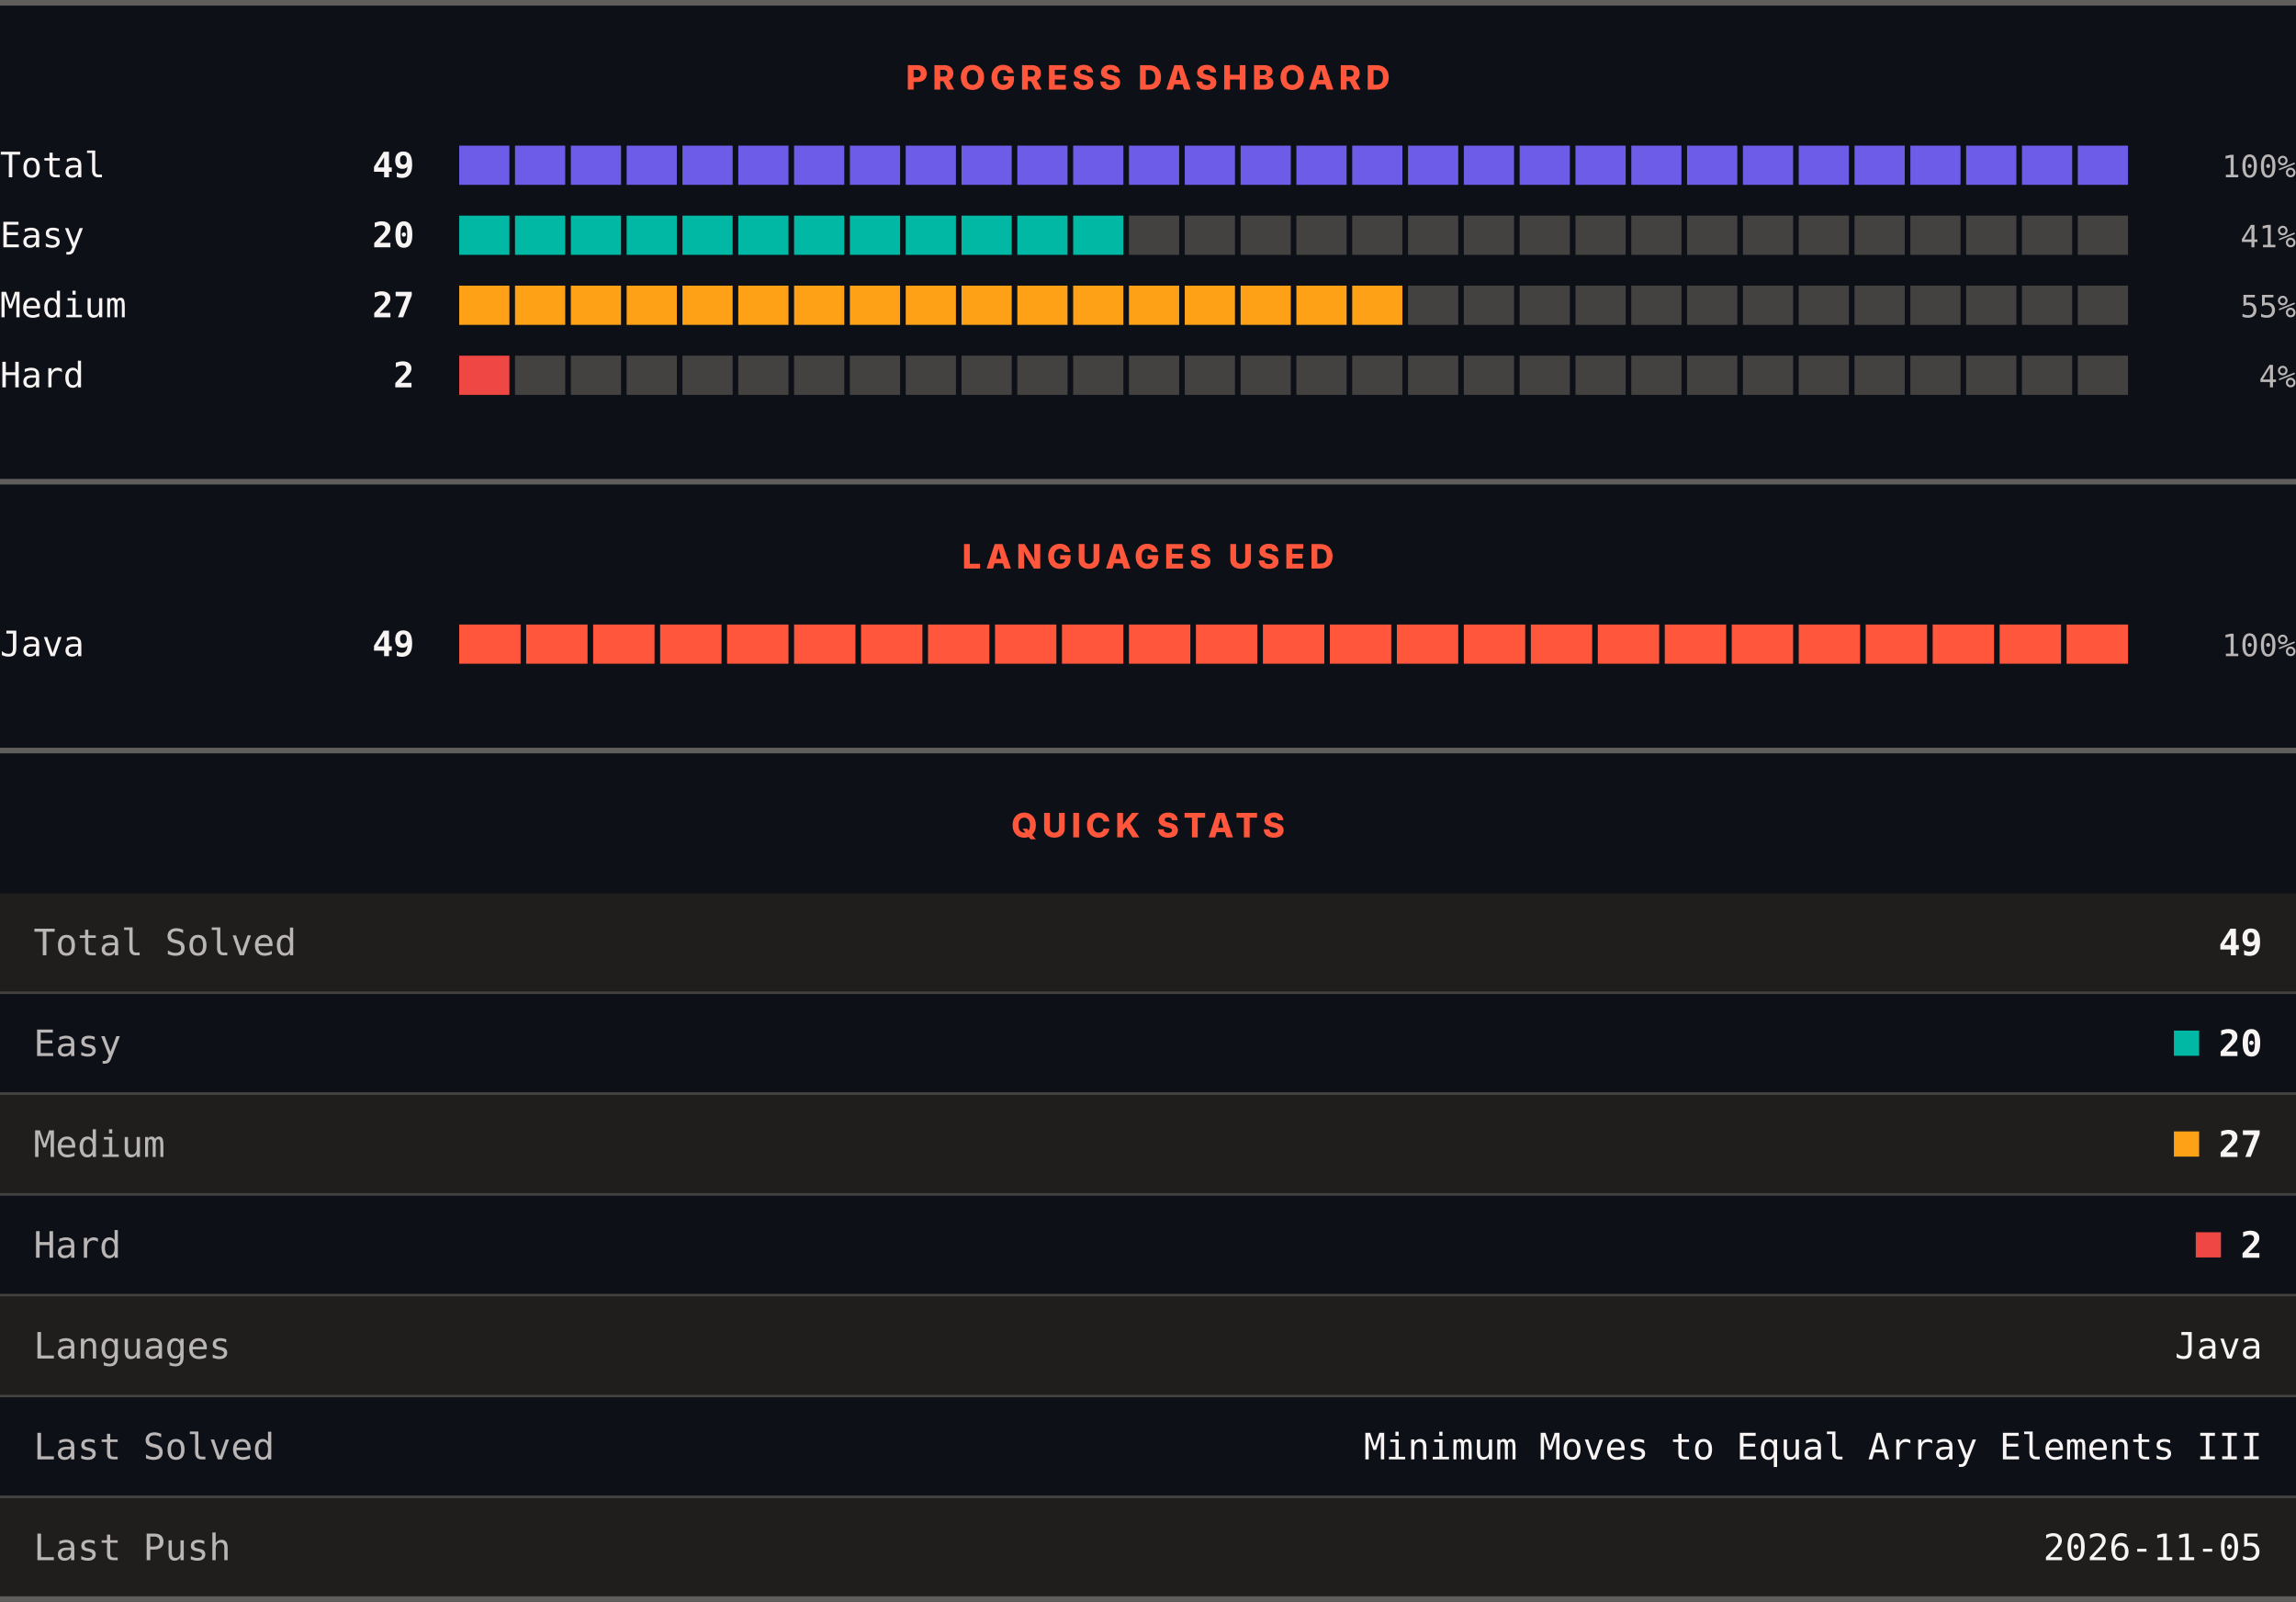
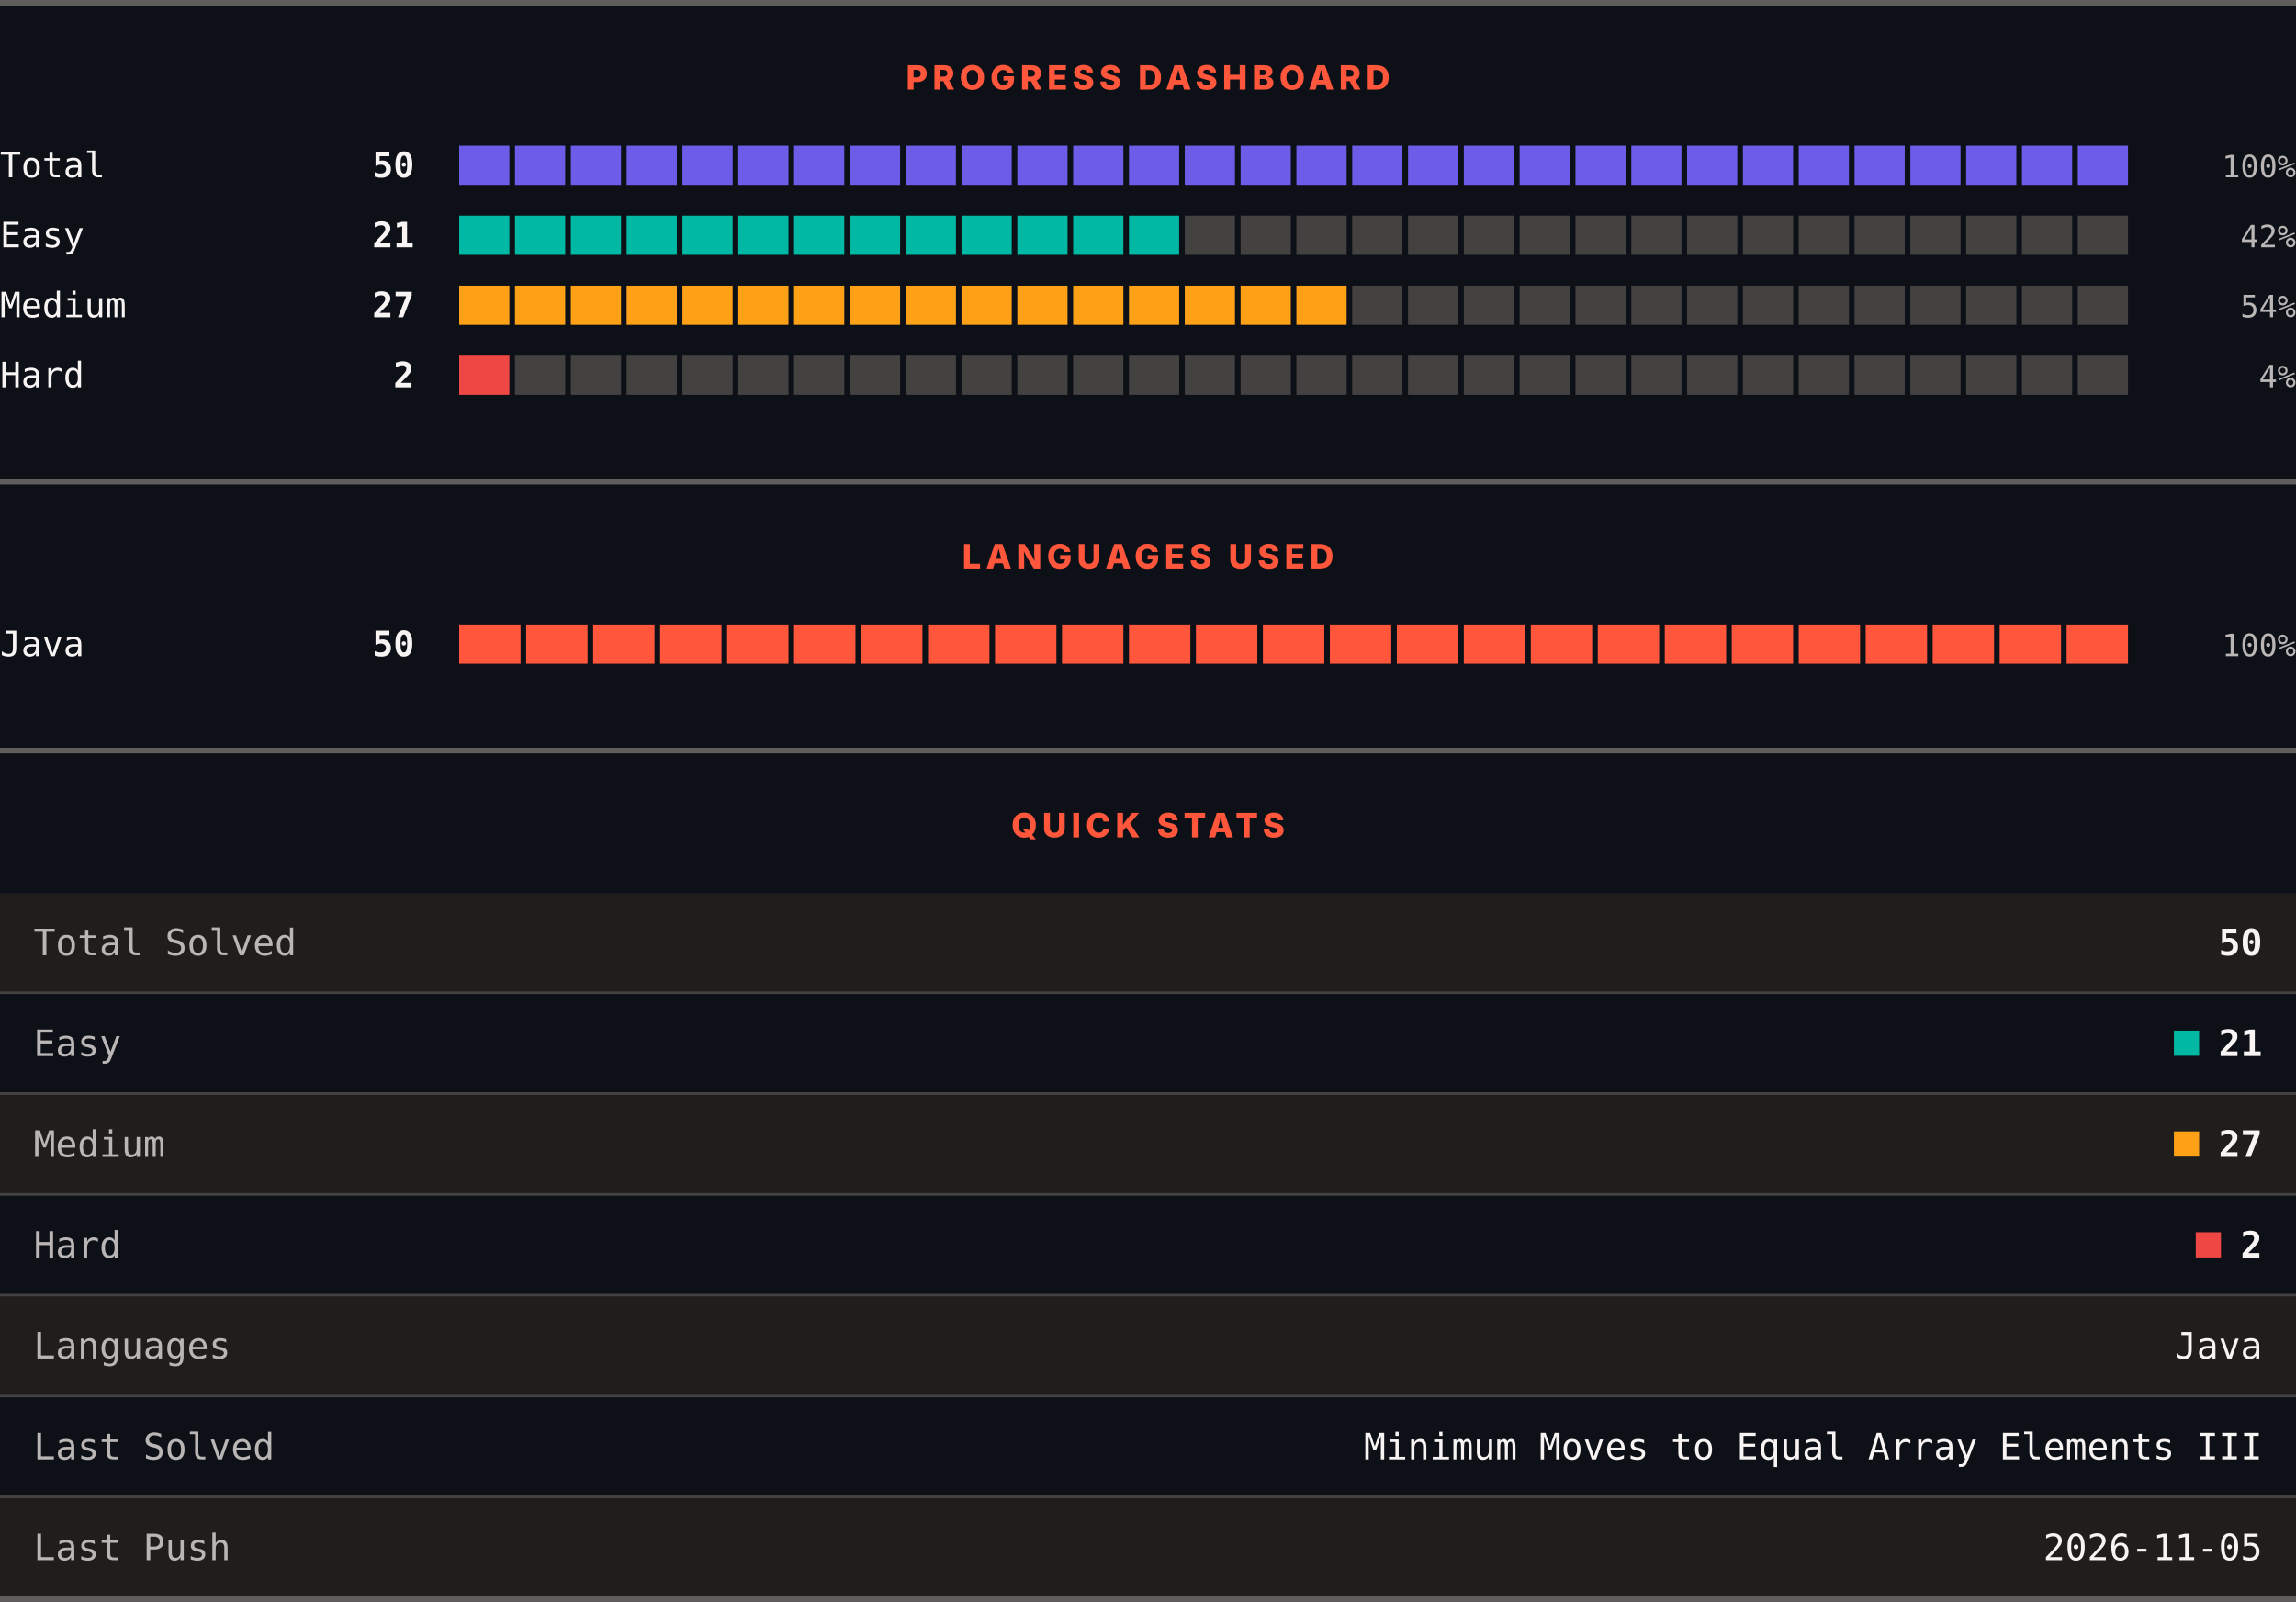
<svg xmlns="http://www.w3.org/2000/svg" width="820" height="572" viewBox="0 0 820 572" role="img" aria-label="LeetCode progress, languages and quick stats">
  <rect width="820" height="572" fill="#0d1117" />
  <rect x="0" y="0" width="820" height="2" fill="#605d5d" />
  <text x="410" y="32" text-anchor="middle" font-family="Archivo, system-ui, -apple-system, Segoe UI, sans-serif" font-size="12" font-weight="800" letter-spacing="1.68" fill="#ff563c">PROGRESS DASHBOARD</text>
  <text x="0" y="63.3" font-family="ui-monospace, SFMono-Regular, Menlo, Consolas, monospace" font-size="12.5" fill="#f8f4f4">Total</text>
-   <text x="148" y="63.3" text-anchor="end" font-family="ui-monospace, SFMono-Regular, Menlo, Consolas, monospace" font-size="12.5" font-weight="700" fill="#f8f4f4">49</text>
+   <text x="148" y="63.3" text-anchor="end" font-family="ui-monospace, SFMono-Regular, Menlo, Consolas, monospace" font-size="12.5" font-weight="700" fill="#f8f4f4">50</text>
  <rect x="164.00" y="52" width="17.93" height="14" fill="#6c5ce7" />
  <rect x="183.93" y="52" width="17.93" height="14" fill="#6c5ce7" />
  <rect x="203.87" y="52" width="17.93" height="14" fill="#6c5ce7" />
  <rect x="223.80" y="52" width="17.93" height="14" fill="#6c5ce7" />
  <rect x="243.73" y="52" width="17.93" height="14" fill="#6c5ce7" />
  <rect x="263.67" y="52" width="17.93" height="14" fill="#6c5ce7" />
  <rect x="283.60" y="52" width="17.93" height="14" fill="#6c5ce7" />
  <rect x="303.53" y="52" width="17.93" height="14" fill="#6c5ce7" />
  <rect x="323.47" y="52" width="17.93" height="14" fill="#6c5ce7" />
  <rect x="343.40" y="52" width="17.93" height="14" fill="#6c5ce7" />
  <rect x="363.33" y="52" width="17.93" height="14" fill="#6c5ce7" />
  <rect x="383.27" y="52" width="17.93" height="14" fill="#6c5ce7" />
  <rect x="403.20" y="52" width="17.93" height="14" fill="#6c5ce7" />
  <rect x="423.13" y="52" width="17.93" height="14" fill="#6c5ce7" />
  <rect x="443.07" y="52" width="17.93" height="14" fill="#6c5ce7" />
  <rect x="463.00" y="52" width="17.93" height="14" fill="#6c5ce7" />
  <rect x="482.93" y="52" width="17.93" height="14" fill="#6c5ce7" />
  <rect x="502.87" y="52" width="17.93" height="14" fill="#6c5ce7" />
  <rect x="522.80" y="52" width="17.93" height="14" fill="#6c5ce7" />
  <rect x="542.73" y="52" width="17.93" height="14" fill="#6c5ce7" />
  <rect x="562.67" y="52" width="17.93" height="14" fill="#6c5ce7" />
  <rect x="582.60" y="52" width="17.93" height="14" fill="#6c5ce7" />
  <rect x="602.53" y="52" width="17.93" height="14" fill="#6c5ce7" />
  <rect x="622.47" y="52" width="17.93" height="14" fill="#6c5ce7" />
  <rect x="642.40" y="52" width="17.93" height="14" fill="#6c5ce7" />
  <rect x="662.33" y="52" width="17.93" height="14" fill="#6c5ce7" />
  <rect x="682.27" y="52" width="17.93" height="14" fill="#6c5ce7" />
  <rect x="702.20" y="52" width="17.93" height="14" fill="#6c5ce7" />
  <rect x="722.13" y="52" width="17.93" height="14" fill="#6c5ce7" />
  <rect x="742.07" y="52" width="17.93" height="14" fill="#6c5ce7" />
  <text x="820" y="63.3" text-anchor="end" font-family="ui-monospace, SFMono-Regular, Menlo, Consolas, monospace" font-size="11" fill="#bab6b6">100%</text>
  <text x="0" y="88.3" font-family="ui-monospace, SFMono-Regular, Menlo, Consolas, monospace" font-size="12.5" fill="#f8f4f4">Easy</text>
-   <text x="148" y="88.3" text-anchor="end" font-family="ui-monospace, SFMono-Regular, Menlo, Consolas, monospace" font-size="12.5" font-weight="700" fill="#f8f4f4">20</text>
+   <text x="148" y="88.3" text-anchor="end" font-family="ui-monospace, SFMono-Regular, Menlo, Consolas, monospace" font-size="12.5" font-weight="700" fill="#f8f4f4">21</text>
  <rect x="164.00" y="77" width="17.93" height="14" fill="#00b8a3" />
  <rect x="183.93" y="77" width="17.93" height="14" fill="#00b8a3" />
  <rect x="203.87" y="77" width="17.93" height="14" fill="#00b8a3" />
  <rect x="223.80" y="77" width="17.93" height="14" fill="#00b8a3" />
  <rect x="243.73" y="77" width="17.93" height="14" fill="#00b8a3" />
  <rect x="263.67" y="77" width="17.93" height="14" fill="#00b8a3" />
  <rect x="283.60" y="77" width="17.93" height="14" fill="#00b8a3" />
  <rect x="303.53" y="77" width="17.93" height="14" fill="#00b8a3" />
  <rect x="323.47" y="77" width="17.93" height="14" fill="#00b8a3" />
  <rect x="343.40" y="77" width="17.93" height="14" fill="#00b8a3" />
  <rect x="363.33" y="77" width="17.93" height="14" fill="#00b8a3" />
  <rect x="383.27" y="77" width="17.93" height="14" fill="#00b8a3" />
-   <rect x="403.20" y="77" width="17.93" height="14" fill="#444141" />
+   <rect x="403.20" y="77" width="17.93" height="14" fill="#00b8a3" />
  <rect x="423.13" y="77" width="17.93" height="14" fill="#444141" />
  <rect x="443.07" y="77" width="17.93" height="14" fill="#444141" />
  <rect x="463.00" y="77" width="17.93" height="14" fill="#444141" />
  <rect x="482.93" y="77" width="17.93" height="14" fill="#444141" />
  <rect x="502.87" y="77" width="17.93" height="14" fill="#444141" />
  <rect x="522.80" y="77" width="17.93" height="14" fill="#444141" />
  <rect x="542.73" y="77" width="17.93" height="14" fill="#444141" />
  <rect x="562.67" y="77" width="17.93" height="14" fill="#444141" />
  <rect x="582.60" y="77" width="17.93" height="14" fill="#444141" />
  <rect x="602.53" y="77" width="17.93" height="14" fill="#444141" />
  <rect x="622.47" y="77" width="17.93" height="14" fill="#444141" />
  <rect x="642.40" y="77" width="17.93" height="14" fill="#444141" />
  <rect x="662.33" y="77" width="17.93" height="14" fill="#444141" />
  <rect x="682.27" y="77" width="17.93" height="14" fill="#444141" />
  <rect x="702.20" y="77" width="17.93" height="14" fill="#444141" />
  <rect x="722.13" y="77" width="17.93" height="14" fill="#444141" />
  <rect x="742.07" y="77" width="17.93" height="14" fill="#444141" />
-   <text x="820" y="88.3" text-anchor="end" font-family="ui-monospace, SFMono-Regular, Menlo, Consolas, monospace" font-size="11" fill="#bab6b6">41%</text>
+   <text x="820" y="88.3" text-anchor="end" font-family="ui-monospace, SFMono-Regular, Menlo, Consolas, monospace" font-size="11" fill="#bab6b6">42%</text>
  <text x="0" y="113.3" font-family="ui-monospace, SFMono-Regular, Menlo, Consolas, monospace" font-size="12.5" fill="#f8f4f4">Medium</text>
  <text x="148" y="113.3" text-anchor="end" font-family="ui-monospace, SFMono-Regular, Menlo, Consolas, monospace" font-size="12.5" font-weight="700" fill="#f8f4f4">27</text>
  <rect x="164.00" y="102" width="17.93" height="14" fill="#ffa116" />
  <rect x="183.93" y="102" width="17.93" height="14" fill="#ffa116" />
  <rect x="203.87" y="102" width="17.93" height="14" fill="#ffa116" />
  <rect x="223.80" y="102" width="17.93" height="14" fill="#ffa116" />
  <rect x="243.73" y="102" width="17.93" height="14" fill="#ffa116" />
  <rect x="263.67" y="102" width="17.93" height="14" fill="#ffa116" />
  <rect x="283.60" y="102" width="17.93" height="14" fill="#ffa116" />
  <rect x="303.53" y="102" width="17.93" height="14" fill="#ffa116" />
  <rect x="323.47" y="102" width="17.93" height="14" fill="#ffa116" />
  <rect x="343.40" y="102" width="17.93" height="14" fill="#ffa116" />
  <rect x="363.33" y="102" width="17.93" height="14" fill="#ffa116" />
  <rect x="383.27" y="102" width="17.93" height="14" fill="#ffa116" />
  <rect x="403.20" y="102" width="17.93" height="14" fill="#ffa116" />
  <rect x="423.13" y="102" width="17.93" height="14" fill="#ffa116" />
  <rect x="443.07" y="102" width="17.93" height="14" fill="#ffa116" />
  <rect x="463.00" y="102" width="17.93" height="14" fill="#ffa116" />
-   <rect x="482.93" y="102" width="17.93" height="14" fill="#ffa116" />
+   <rect x="482.93" y="102" width="17.93" height="14" fill="#444141" />
  <rect x="502.87" y="102" width="17.93" height="14" fill="#444141" />
  <rect x="522.80" y="102" width="17.93" height="14" fill="#444141" />
  <rect x="542.73" y="102" width="17.93" height="14" fill="#444141" />
  <rect x="562.67" y="102" width="17.93" height="14" fill="#444141" />
  <rect x="582.60" y="102" width="17.93" height="14" fill="#444141" />
  <rect x="602.53" y="102" width="17.93" height="14" fill="#444141" />
  <rect x="622.47" y="102" width="17.93" height="14" fill="#444141" />
  <rect x="642.40" y="102" width="17.93" height="14" fill="#444141" />
  <rect x="662.33" y="102" width="17.93" height="14" fill="#444141" />
  <rect x="682.27" y="102" width="17.93" height="14" fill="#444141" />
  <rect x="702.20" y="102" width="17.93" height="14" fill="#444141" />
  <rect x="722.13" y="102" width="17.93" height="14" fill="#444141" />
  <rect x="742.07" y="102" width="17.93" height="14" fill="#444141" />
-   <text x="820" y="113.3" text-anchor="end" font-family="ui-monospace, SFMono-Regular, Menlo, Consolas, monospace" font-size="11" fill="#bab6b6">55%</text>
+   <text x="820" y="113.3" text-anchor="end" font-family="ui-monospace, SFMono-Regular, Menlo, Consolas, monospace" font-size="11" fill="#bab6b6">54%</text>
  <text x="0" y="138.3" font-family="ui-monospace, SFMono-Regular, Menlo, Consolas, monospace" font-size="12.5" fill="#f8f4f4">Hard</text>
  <text x="148" y="138.3" text-anchor="end" font-family="ui-monospace, SFMono-Regular, Menlo, Consolas, monospace" font-size="12.5" font-weight="700" fill="#f8f4f4">2</text>
  <rect x="164.00" y="127" width="17.93" height="14" fill="#ef4743" />
  <rect x="183.93" y="127" width="17.93" height="14" fill="#444141" />
  <rect x="203.87" y="127" width="17.93" height="14" fill="#444141" />
  <rect x="223.80" y="127" width="17.93" height="14" fill="#444141" />
  <rect x="243.73" y="127" width="17.93" height="14" fill="#444141" />
  <rect x="263.67" y="127" width="17.93" height="14" fill="#444141" />
  <rect x="283.60" y="127" width="17.93" height="14" fill="#444141" />
  <rect x="303.53" y="127" width="17.93" height="14" fill="#444141" />
  <rect x="323.47" y="127" width="17.93" height="14" fill="#444141" />
  <rect x="343.40" y="127" width="17.93" height="14" fill="#444141" />
  <rect x="363.33" y="127" width="17.93" height="14" fill="#444141" />
  <rect x="383.27" y="127" width="17.93" height="14" fill="#444141" />
  <rect x="403.20" y="127" width="17.93" height="14" fill="#444141" />
  <rect x="423.13" y="127" width="17.93" height="14" fill="#444141" />
  <rect x="443.07" y="127" width="17.93" height="14" fill="#444141" />
  <rect x="463.00" y="127" width="17.93" height="14" fill="#444141" />
  <rect x="482.93" y="127" width="17.93" height="14" fill="#444141" />
  <rect x="502.87" y="127" width="17.93" height="14" fill="#444141" />
  <rect x="522.80" y="127" width="17.93" height="14" fill="#444141" />
  <rect x="542.73" y="127" width="17.93" height="14" fill="#444141" />
  <rect x="562.67" y="127" width="17.93" height="14" fill="#444141" />
  <rect x="582.60" y="127" width="17.93" height="14" fill="#444141" />
  <rect x="602.53" y="127" width="17.93" height="14" fill="#444141" />
  <rect x="622.47" y="127" width="17.93" height="14" fill="#444141" />
  <rect x="642.40" y="127" width="17.93" height="14" fill="#444141" />
  <rect x="662.33" y="127" width="17.93" height="14" fill="#444141" />
  <rect x="682.27" y="127" width="17.93" height="14" fill="#444141" />
  <rect x="702.20" y="127" width="17.93" height="14" fill="#444141" />
  <rect x="722.13" y="127" width="17.93" height="14" fill="#444141" />
  <rect x="742.07" y="127" width="17.93" height="14" fill="#444141" />
  <text x="820" y="138.3" text-anchor="end" font-family="ui-monospace, SFMono-Regular, Menlo, Consolas, monospace" font-size="11" fill="#bab6b6">4%</text>
  <rect x="0" y="171" width="820" height="2" fill="#605d5d" />
  <text x="410" y="203" text-anchor="middle" font-family="Archivo, system-ui, -apple-system, Segoe UI, sans-serif" font-size="12" font-weight="800" letter-spacing="1.68" fill="#ff563c">LANGUAGES USED</text>
  <text x="0" y="234.3" font-family="ui-monospace, SFMono-Regular, Menlo, Consolas, monospace" font-size="12.5" fill="#f8f4f4">Java</text>
-   <text x="148" y="234.3" text-anchor="end" font-family="ui-monospace, SFMono-Regular, Menlo, Consolas, monospace" font-size="12.5" font-weight="700" fill="#f8f4f4">49</text>
+   <text x="148" y="234.3" text-anchor="end" font-family="ui-monospace, SFMono-Regular, Menlo, Consolas, monospace" font-size="12.5" font-weight="700" fill="#f8f4f4">50</text>
  <rect x="164.00" y="223" width="21.92" height="14" fill="#ff563c" />
  <rect x="187.92" y="223" width="21.92" height="14" fill="#ff563c" />
  <rect x="211.84" y="223" width="21.92" height="14" fill="#ff563c" />
  <rect x="235.76" y="223" width="21.92" height="14" fill="#ff563c" />
  <rect x="259.68" y="223" width="21.92" height="14" fill="#ff563c" />
  <rect x="283.60" y="223" width="21.92" height="14" fill="#ff563c" />
  <rect x="307.52" y="223" width="21.92" height="14" fill="#ff563c" />
  <rect x="331.44" y="223" width="21.92" height="14" fill="#ff563c" />
  <rect x="355.36" y="223" width="21.92" height="14" fill="#ff563c" />
  <rect x="379.28" y="223" width="21.92" height="14" fill="#ff563c" />
  <rect x="403.20" y="223" width="21.92" height="14" fill="#ff563c" />
  <rect x="427.12" y="223" width="21.92" height="14" fill="#ff563c" />
  <rect x="451.04" y="223" width="21.92" height="14" fill="#ff563c" />
  <rect x="474.96" y="223" width="21.92" height="14" fill="#ff563c" />
  <rect x="498.88" y="223" width="21.92" height="14" fill="#ff563c" />
  <rect x="522.80" y="223" width="21.92" height="14" fill="#ff563c" />
  <rect x="546.72" y="223" width="21.92" height="14" fill="#ff563c" />
  <rect x="570.64" y="223" width="21.92" height="14" fill="#ff563c" />
  <rect x="594.56" y="223" width="21.92" height="14" fill="#ff563c" />
  <rect x="618.48" y="223" width="21.92" height="14" fill="#ff563c" />
  <rect x="642.40" y="223" width="21.92" height="14" fill="#ff563c" />
  <rect x="666.32" y="223" width="21.92" height="14" fill="#ff563c" />
  <rect x="690.24" y="223" width="21.92" height="14" fill="#ff563c" />
  <rect x="714.16" y="223" width="21.92" height="14" fill="#ff563c" />
  <rect x="738.08" y="223" width="21.92" height="14" fill="#ff563c" />
  <text x="820" y="234.3" text-anchor="end" font-family="ui-monospace, SFMono-Regular, Menlo, Consolas, monospace" font-size="11" fill="#bab6b6">100%</text>
  <rect x="0" y="267" width="820" height="2" fill="#605d5d" />
  <text x="410" y="299" text-anchor="middle" font-family="Archivo, system-ui, -apple-system, Segoe UI, sans-serif" font-size="12" font-weight="800" letter-spacing="1.68" fill="#ff563c">QUICK STATS</text>
  <rect x="0" y="319" width="820" height="35" fill="#201e1d" />
  <text x="12" y="341.1" font-family="ui-monospace, SFMono-Regular, Menlo, Consolas, monospace" font-size="13" fill="#bab6b6">Total Solved</text>
-   <text x="808" y="341.1" text-anchor="end" font-family="ui-monospace, SFMono-Regular, Menlo, Consolas, monospace" font-size="13" font-weight="700" fill="#f8f4f4">49</text>
+   <text x="808" y="341.1" text-anchor="end" font-family="ui-monospace, SFMono-Regular, Menlo, Consolas, monospace" font-size="13" font-weight="700" fill="#f8f4f4">50</text>
  <rect x="0" y="354" width="820" height="1" fill="#444141" />
  <rect x="0" y="355" width="820" height="35" fill="#0d1117" />
  <text x="12" y="377.1" font-family="ui-monospace, SFMono-Regular, Menlo, Consolas, monospace" font-size="13" fill="#bab6b6">Easy</text>
  <rect x="776.4" y="368" width="9" height="9" fill="#00b8a3" />
-   <text x="808" y="377.1" text-anchor="end" font-family="ui-monospace, SFMono-Regular, Menlo, Consolas, monospace" font-size="13" font-weight="700" fill="#f8f4f4">20</text>
+   <text x="808" y="377.1" text-anchor="end" font-family="ui-monospace, SFMono-Regular, Menlo, Consolas, monospace" font-size="13" font-weight="700" fill="#f8f4f4">21</text>
  <rect x="0" y="390" width="820" height="1" fill="#444141" />
  <rect x="0" y="391" width="820" height="35" fill="#201e1d" />
  <text x="12" y="413.1" font-family="ui-monospace, SFMono-Regular, Menlo, Consolas, monospace" font-size="13" fill="#bab6b6">Medium</text>
  <rect x="776.4" y="404" width="9" height="9" fill="#ffa116" />
  <text x="808" y="413.1" text-anchor="end" font-family="ui-monospace, SFMono-Regular, Menlo, Consolas, monospace" font-size="13" font-weight="700" fill="#f8f4f4">27</text>
  <rect x="0" y="426" width="820" height="1" fill="#444141" />
  <rect x="0" y="427" width="820" height="35" fill="#0d1117" />
  <text x="12" y="449.1" font-family="ui-monospace, SFMono-Regular, Menlo, Consolas, monospace" font-size="13" fill="#bab6b6">Hard</text>
  <rect x="784.2" y="440" width="9" height="9" fill="#ef4743" />
  <text x="808" y="449.1" text-anchor="end" font-family="ui-monospace, SFMono-Regular, Menlo, Consolas, monospace" font-size="13" font-weight="700" fill="#f8f4f4">2</text>
  <rect x="0" y="462" width="820" height="1" fill="#444141" />
  <rect x="0" y="463" width="820" height="35" fill="#201e1d" />
  <text x="12" y="485.1" font-family="ui-monospace, SFMono-Regular, Menlo, Consolas, monospace" font-size="13" fill="#bab6b6">Languages</text>
  <text x="808" y="485.1" text-anchor="end" font-family="ui-monospace, SFMono-Regular, Menlo, Consolas, monospace" font-size="13" fill="#f8f4f4">Java</text>
  <rect x="0" y="498" width="820" height="1" fill="#444141" />
  <rect x="0" y="499" width="820" height="35" fill="#0d1117" />
  <text x="12" y="521.1" font-family="ui-monospace, SFMono-Regular, Menlo, Consolas, monospace" font-size="13" fill="#bab6b6">Last Solved</text>
  <text x="808" y="521.1" text-anchor="end" font-family="ui-monospace, SFMono-Regular, Menlo, Consolas, monospace" font-size="13" fill="#f8f4f4">Minimum Moves to Equal Array Elements III</text>
  <rect x="0" y="534" width="820" height="1" fill="#444141" />
  <rect x="0" y="535" width="820" height="35" fill="#201e1d" />
  <text x="12" y="557.1" font-family="ui-monospace, SFMono-Regular, Menlo, Consolas, monospace" font-size="13" fill="#bab6b6">Last Push</text>
  <text x="808" y="557.1" text-anchor="end" font-family="ui-monospace, SFMono-Regular, Menlo, Consolas, monospace" font-size="13" fill="#f8f4f4">2026-11-05</text>
  <rect x="0" y="570" width="820" height="2" fill="#605d5d" />
</svg>
